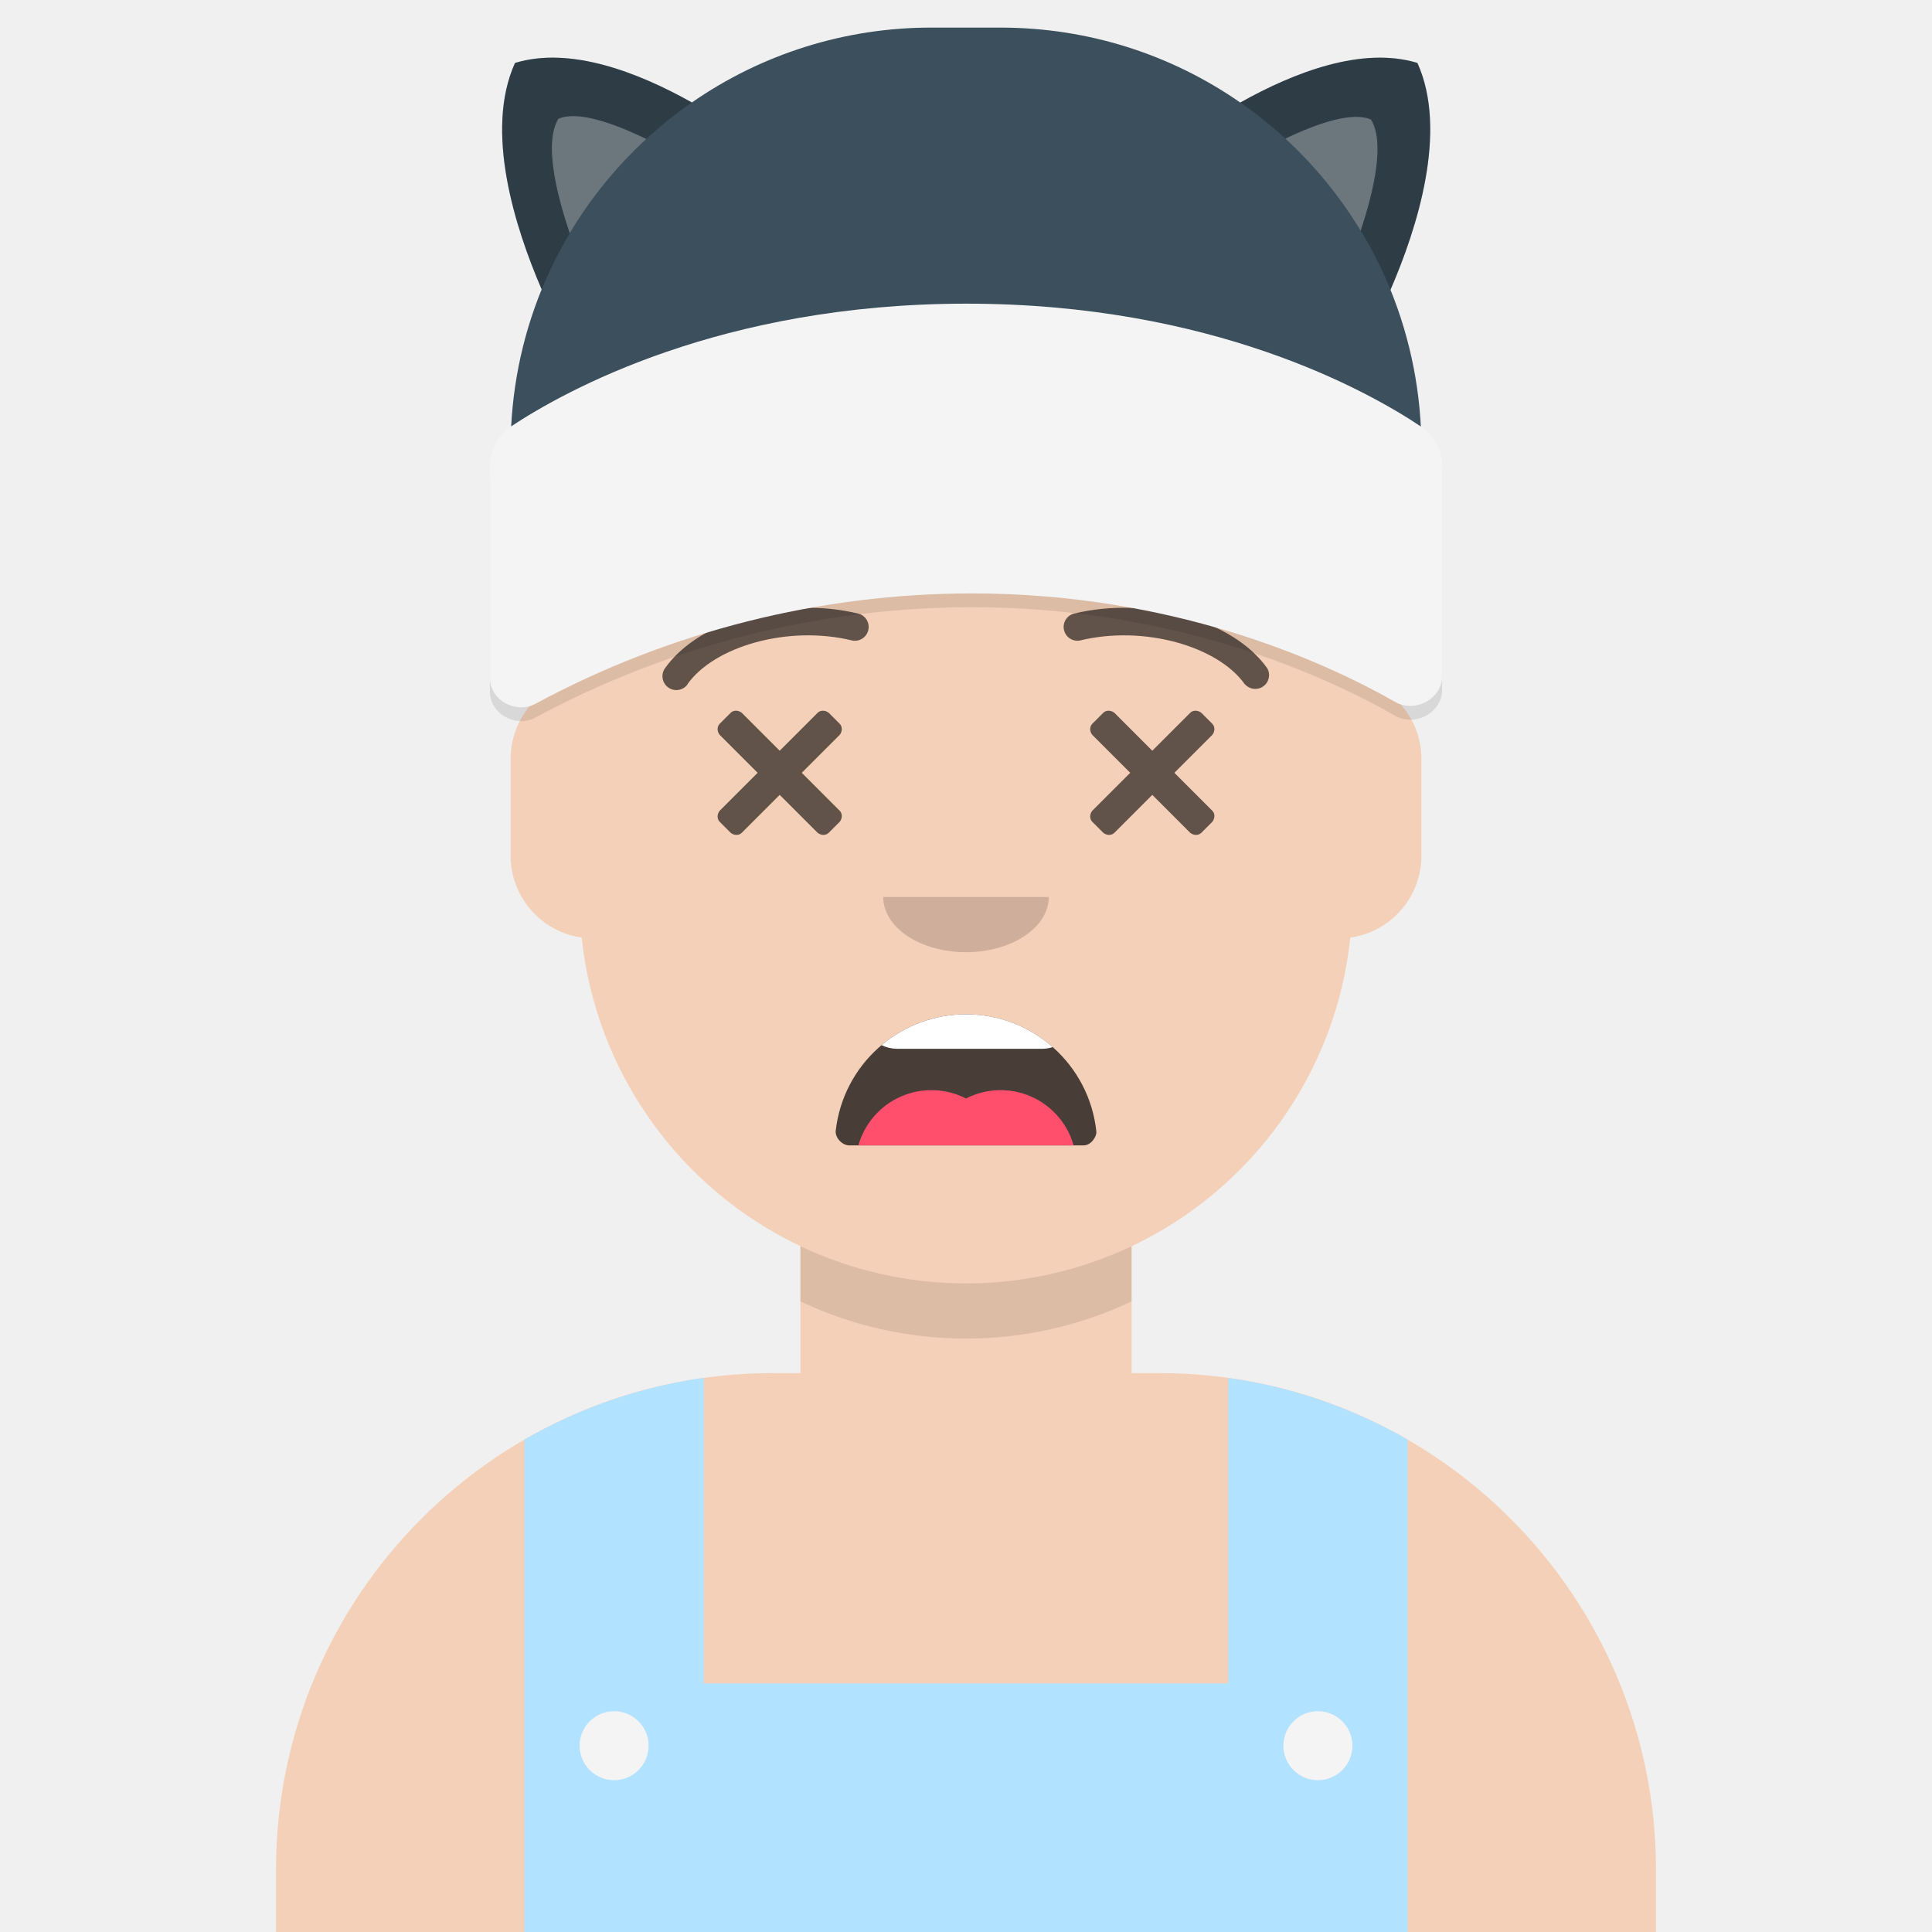
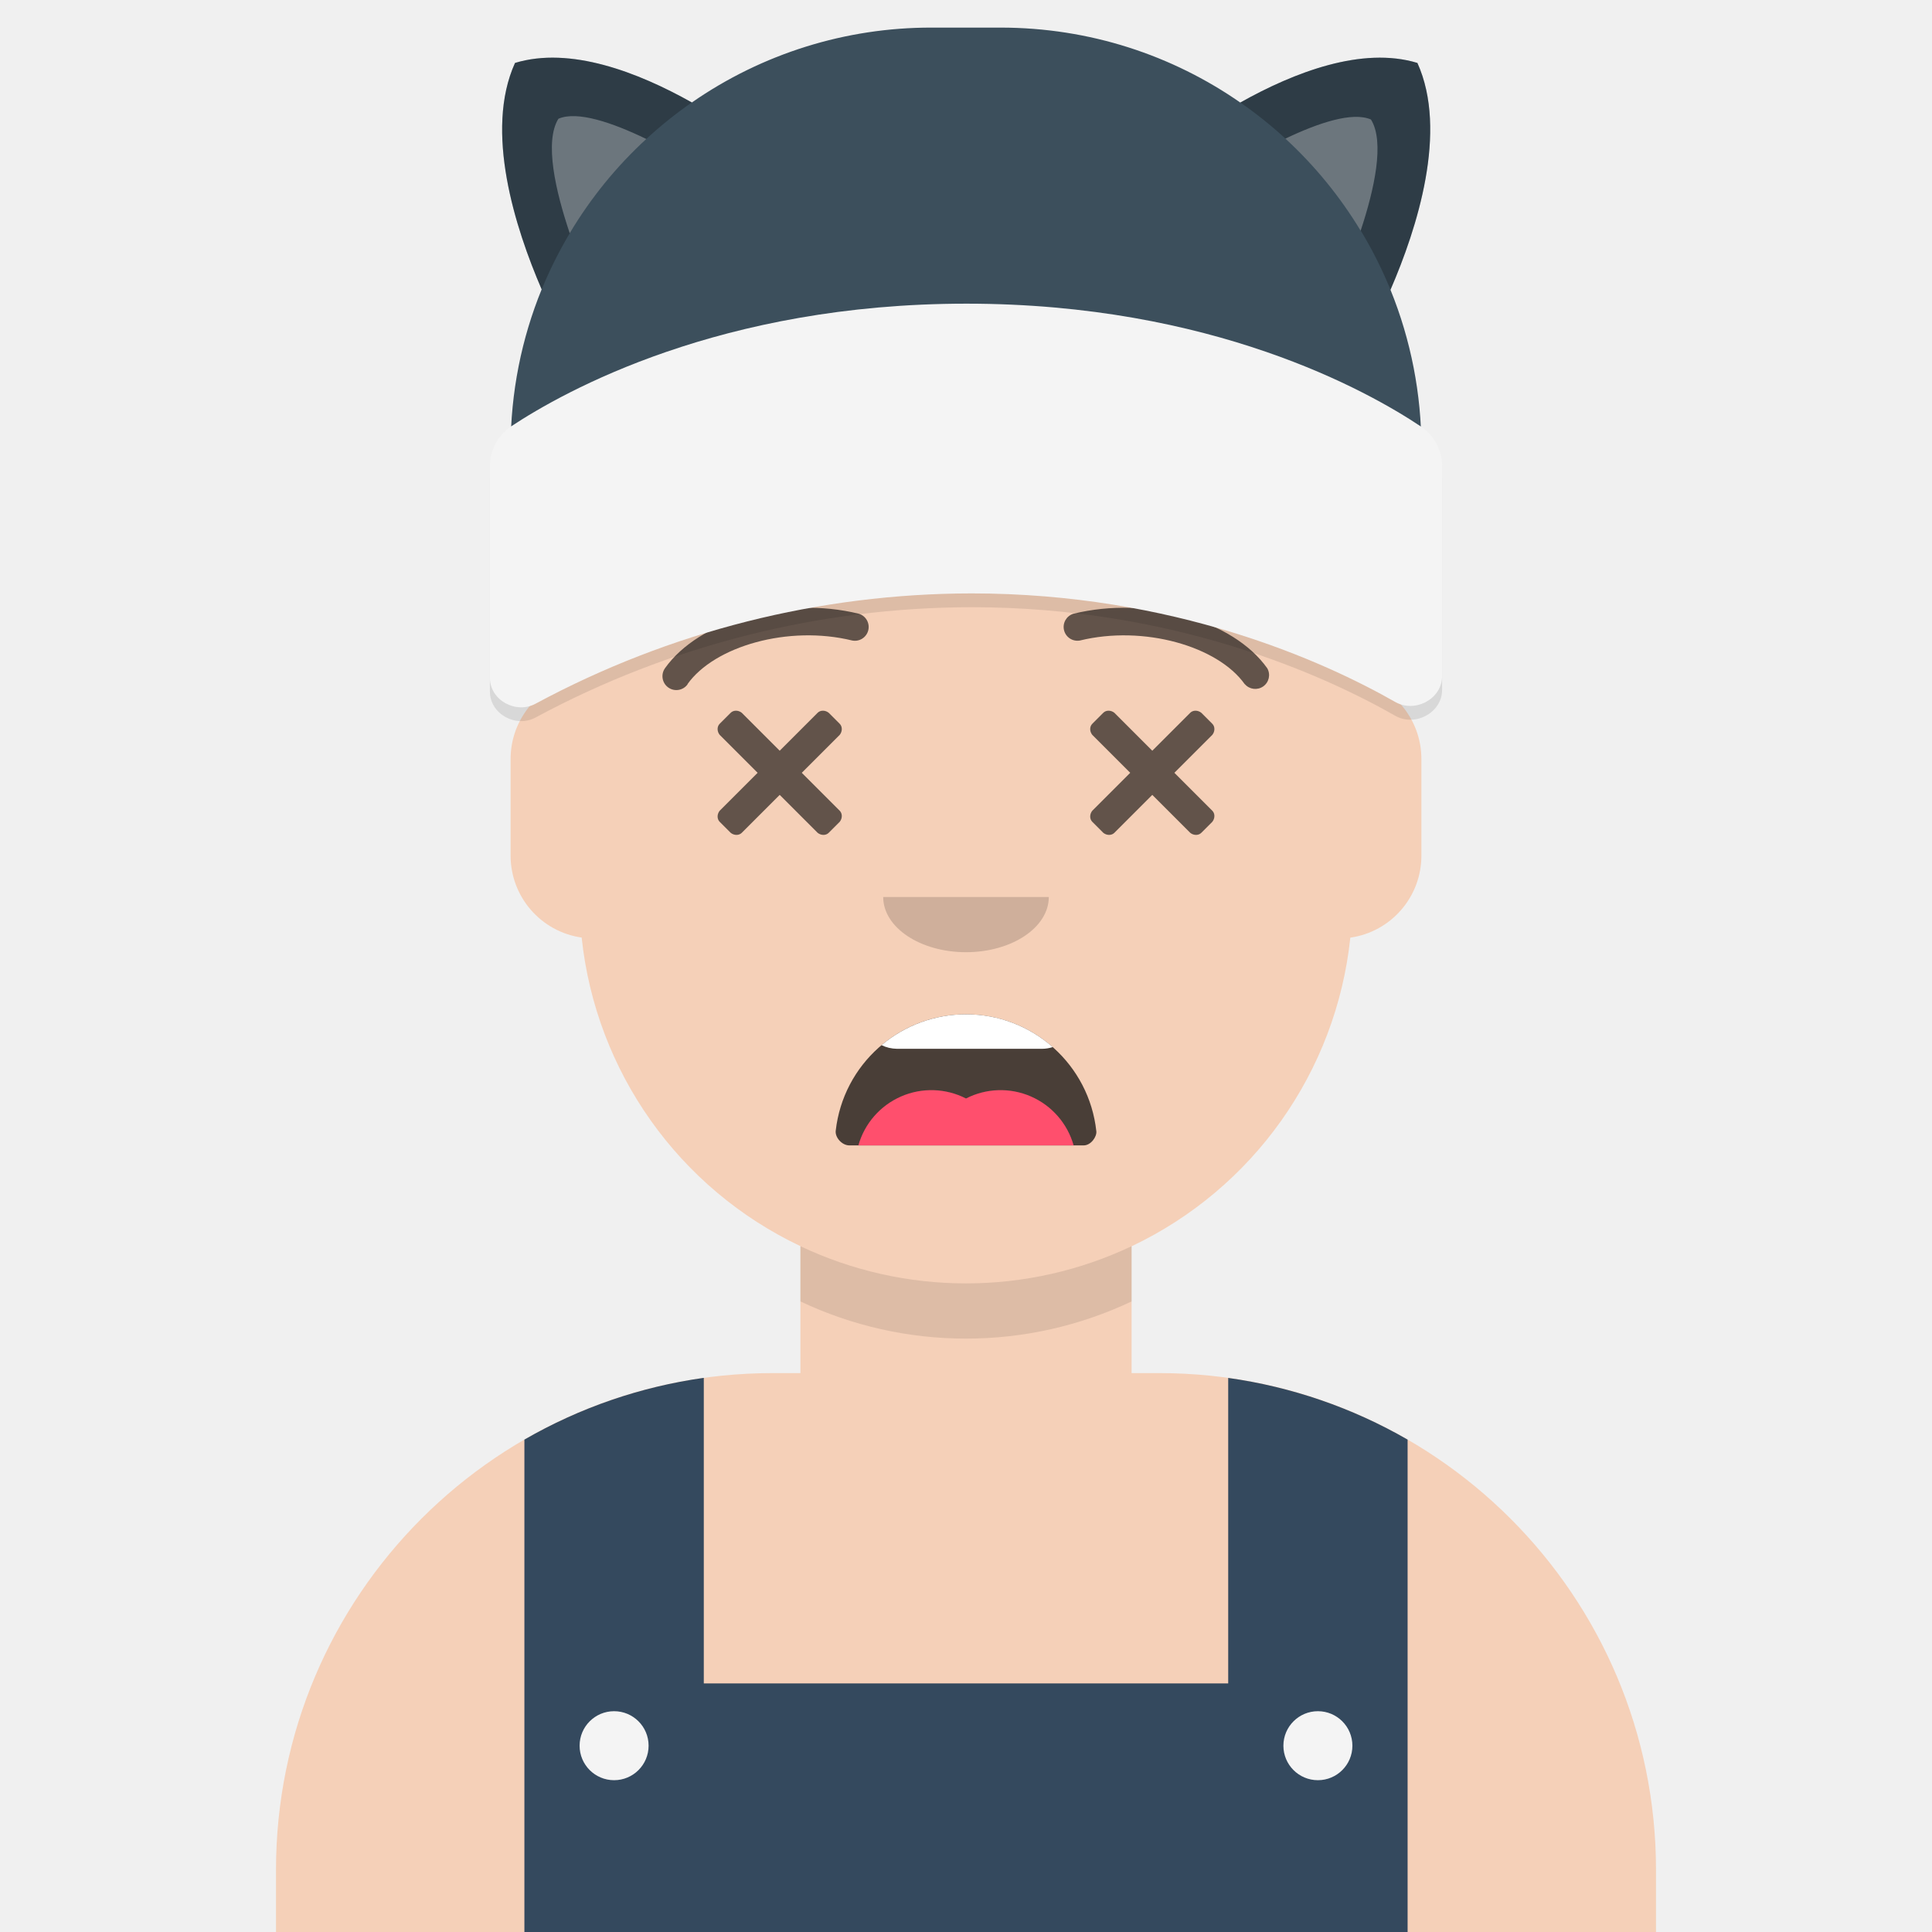
<svg xmlns="http://www.w3.org/2000/svg" viewBox="0 0 280 280" fill="none" shape-rendering="auto" aria-hidden="true">
  <defs>
    <g id="clothes-overall-2c31dc9b">
-       <path d="M164 23.94V95.3H36V23.94a72 72 0 0 1 26-8.95v44.28h76V15a72 72 0 0 1 26 8.94" fill="#b1e2ff" />
+       <path d="M164 23.94V95.3H36V23.94a72 72 0 0 1 26-8.95v44.28h76V15a72 72 0 0 1 26 8.94" fill="#34495e" />
      <path d="M54 68.3a5 5 0 1 1-10 0 5 5 0 0 1 10 0m102 0a5 5 0 1 1-10 0 5 5 0 0 1 10 0" fill="#F4F4F4" />
    </g>
    <g id="mouth-concerned-2c31dc9b">
      <path fill-rule="evenodd" clip-rule="evenodd" d="M27.12 23.87a19 19 0 0 1 37.77.09c.08.77-.77 2.04-1.85 2.04H29.1c-1.1 0-2.1-1.18-1.98-2.13" fill="black" fill-opacity=".7" />
      <path d="M61.59 26H30.4A11 11 0 0 1 46 19.2 11 11 0 0 1 61.6 26" fill="#FF4F6D" />
      <path d="M58.57 11.75A5 5 0 0 1 57 12H36q-1.22-.02-2.24-.53A19 19 0 0 1 46 7c4.82 0 9.22 1.8 12.57 4.75" fill="white" />
    </g>
    <g id="nose-default-2c31dc9b">
      <path fill-rule="evenodd" clip-rule="evenodd" d="M0 0c0 4.42 5.37 8 12 8s12-3.58 12-8" fill="black" fill-opacity=".16" />
    </g>
    <g id="eyes-xDizzy-2c31dc9b">
      <path d="M20.5 22.7 15 17.2l-5.5 5.5c-.4.4-1.1.4-1.6 0l-1.6-1.6c-.4-.4-.4-1.1 0-1.6l5.5-5.5-5.5-5.5c-.4-.5-.4-1.2 0-1.6l1.6-1.6c.4-.4 1.1-.4 1.6 0l5.5 5.5 5.5-5.5c.4-.4 1.1-.4 1.6 0l1.6 1.6c.4.4.4 1.1 0 1.6L18.2 14l5.5 5.5c.4.4.4 1.1 0 1.6l-1.6 1.6c-.4.4-1.1.4-1.6 0m54 0L69 17.2l-5.5 5.5c-.4.4-1.1.4-1.6 0l-1.6-1.6c-.4-.4-.4-1.1 0-1.6l5.5-5.5-5.5-5.5c-.4-.5-.4-1.2 0-1.6l1.6-1.6c.4-.4 1.1-.4 1.6 0l5.5 5.5 5.5-5.5c.4-.4 1.1-.4 1.6 0l1.6 1.6c.4.4.4 1.1 0 1.6L72.2 14l5.5 5.5c.4.4.4 1.1 0 1.6l-1.6 1.6c-.4.4-1.1.4-1.6 0" fill="black" fill-opacity=".6" />
    </g>
    <g id="eyebrows-default-2c31dc9b">
      <path d="M7.77 17.16c3.91-5.51 14.64-8.6 23.89-6.33a2 2 0 0 0 .95-3.88c-10.73-2.64-23.16.94-28.1 7.9a2 2 0 0 0 3.3 2.3m80.73.01c-3.9-5.5-14.64-8.6-23.9-6.33a2 2 0 0 1-.94-3.88c10.74-2.64 23.17.94 28.1 7.9a2 2 0 0 1-3.25 2.3" fill="black" fill-opacity=".6" />
    </g>
    <g id="top-winterHat04-2c31dc9b">
      <path d="M66 65c0-8.16 1.6-15.95 4.5-23.06-3.86-8.95-8.33-22.96-3.86-32.82 8-2.43 17.8 1.33 25.63 5.73A60.7 60.7 0 0 1 127 4h10c12.91 0 24.9 4.01 34.75 10.86 7.84-4.4 17.66-8.17 25.67-5.74 4.47 9.88-.03 23.94-3.9 32.88A61 61 0 0 1 198 65v8H66z" fill="#3c4f5c" />
      <path d="M193.52 42c3.87-8.94 8.37-23 3.9-32.88-8-2.43-17.83 1.34-25.66 5.74A61 61 0 0 1 193.52 42M92.27 14.85c-7.83-4.4-17.63-8.16-25.63-5.73-4.47 9.86 0 23.87 3.87 32.82 4.5-11 12.12-20.4 21.76-27.1" fill="black" fill-opacity=".24" />
      <path d="M189.2 33.42c1.99-6 3.5-12.86 1.49-16.1-2.67-1.16-7.59.47-12.4 2.77a61 61 0 0 1 10.9 13.33M85.66 20.14c-4.92-2.38-10-4.11-12.73-2.93-2.06 3.33-.42 10.47 1.64 16.59a61 61 0 0 1 11.1-13.66" fill="white" fill-opacity=".3" />
      <path fill-rule="evenodd" clip-rule="evenodd" d="M63 69.77a7 7 0 0 1 3.05-5.96c7.8-5.16 30.42-17.8 66.02-17.8s58.14 12.64 65.9 17.83a7 7 0 0 1 3.03 5.95v30.2c0 3.3-3.9 5.38-6.78 3.75C183.84 97.82 162.1 88 132.8 88a133.6 133.6 0 0 0-63.17 15.98c-2.85 1.56-6.63-.5-6.63-3.75z" fill="black" fill-opacity=".1" />
      <path fill-rule="evenodd" clip-rule="evenodd" d="M63 67.77a7 7 0 0 1 3.05-5.96c7.8-5.16 30.42-17.8 66.02-17.8s58.14 12.64 65.9 17.83a7 7 0 0 1 3.03 5.95v30.2c0 3.3-3.9 5.38-6.78 3.75C183.84 95.82 162.1 86 132.8 86a133.6 133.6 0 0 0-63.17 15.98c-2.85 1.56-6.63-.5-6.63-3.75z" fill="#F4F4F4" />
    </g>
    <clipPath id="clip-2c31dc9b">
      <rect width="280" height="280" rx="0" ry="0" />
    </clipPath>
  </defs>
  <g clip-path="url(#clip-2c31dc9b)">
    <path d="M140 36a56 56 0 0 0-56 56v6.17A12 12 0 0 0 74 110v14a12 12 0 0 0 10.3 11.88A56 56 0 0 0 116 180.6V199h-4a72 72 0 0 0-72 72v9h200v-9a72 72 0 0 0-72-72h-4v-18.38a56 56 0 0 0 31.7-44.73A12 12 0 0 0 206 124v-14a12 12 0 0 0-10-11.83V92a56 56 0 0 0-56-56" fill="#f5d0b8" />
    <path d="M116 180.61v8a56 56 0 0 0 24 5.39 56 56 0 0 0 24-5.39v-8a56 56 0 0 1-24 5.39 56 56 0 0 1-24-5.39" fill="black" fill-opacity=".1" />
    <use transform="translate(40 184.7)" href="#clothes-overall-2c31dc9b" />
    <use transform="translate(94 140)" href="#mouth-concerned-2c31dc9b" />
    <use transform="translate(128 130)" href="#nose-default-2c31dc9b" />
    <use transform="translate(98 98)" href="#eyes-xDizzy-2c31dc9b" />
    <use transform="translate(91.86 82)" href="#eyebrows-default-2c31dc9b" />
    <use transform="translate(8)" href="#top-winterHat04-2c31dc9b" />
  </g>
</svg>
